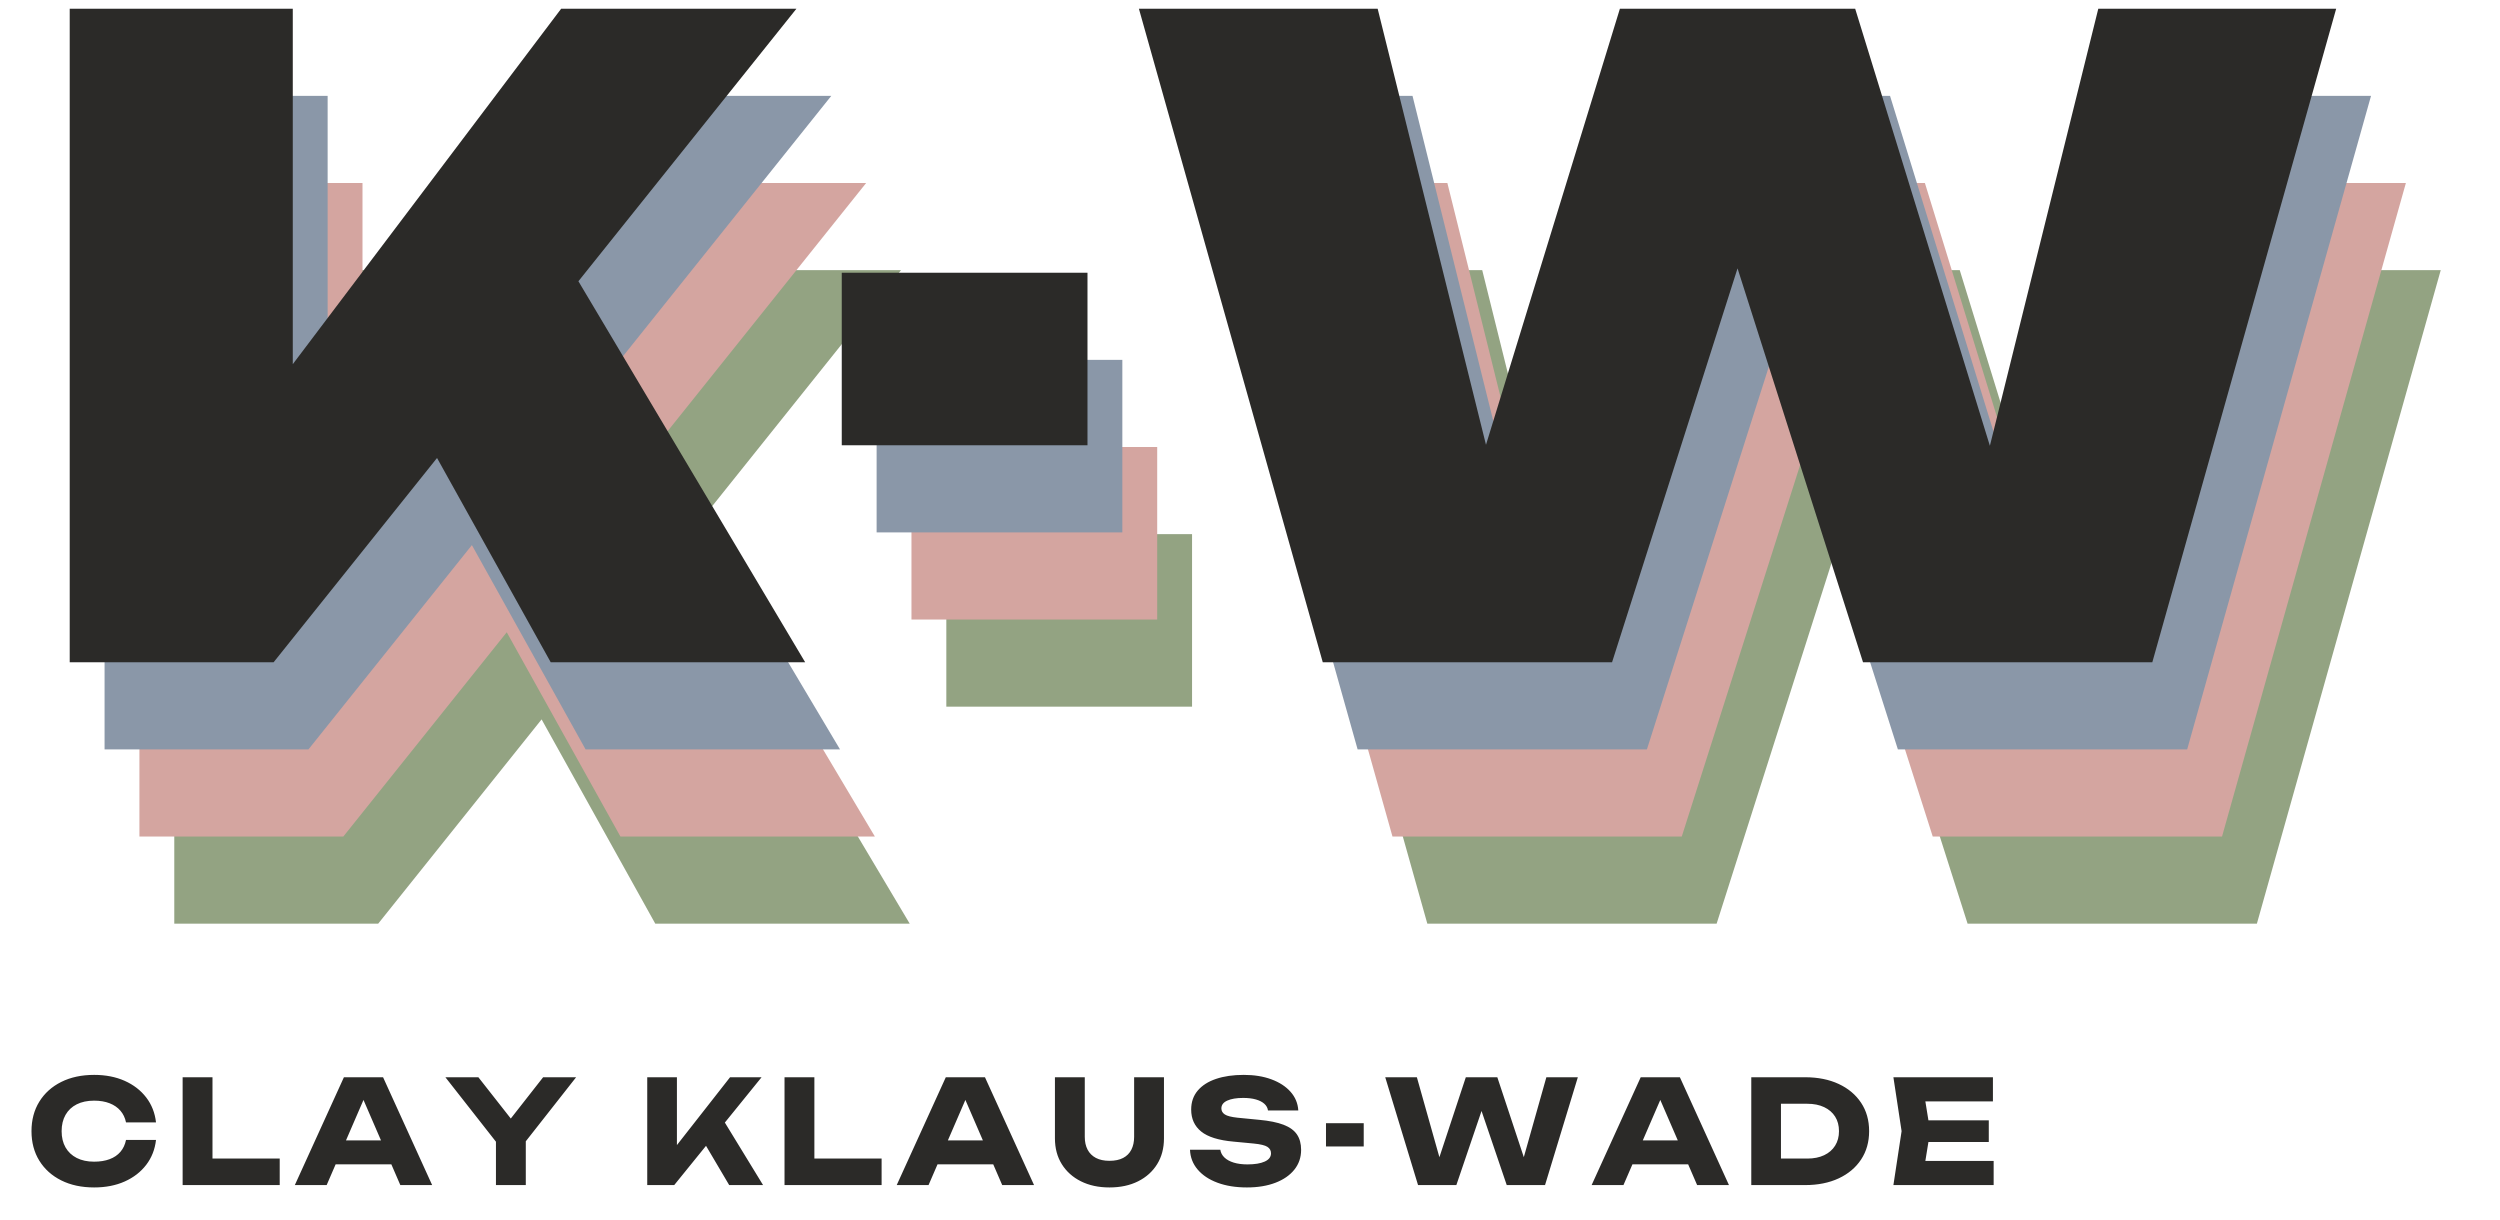
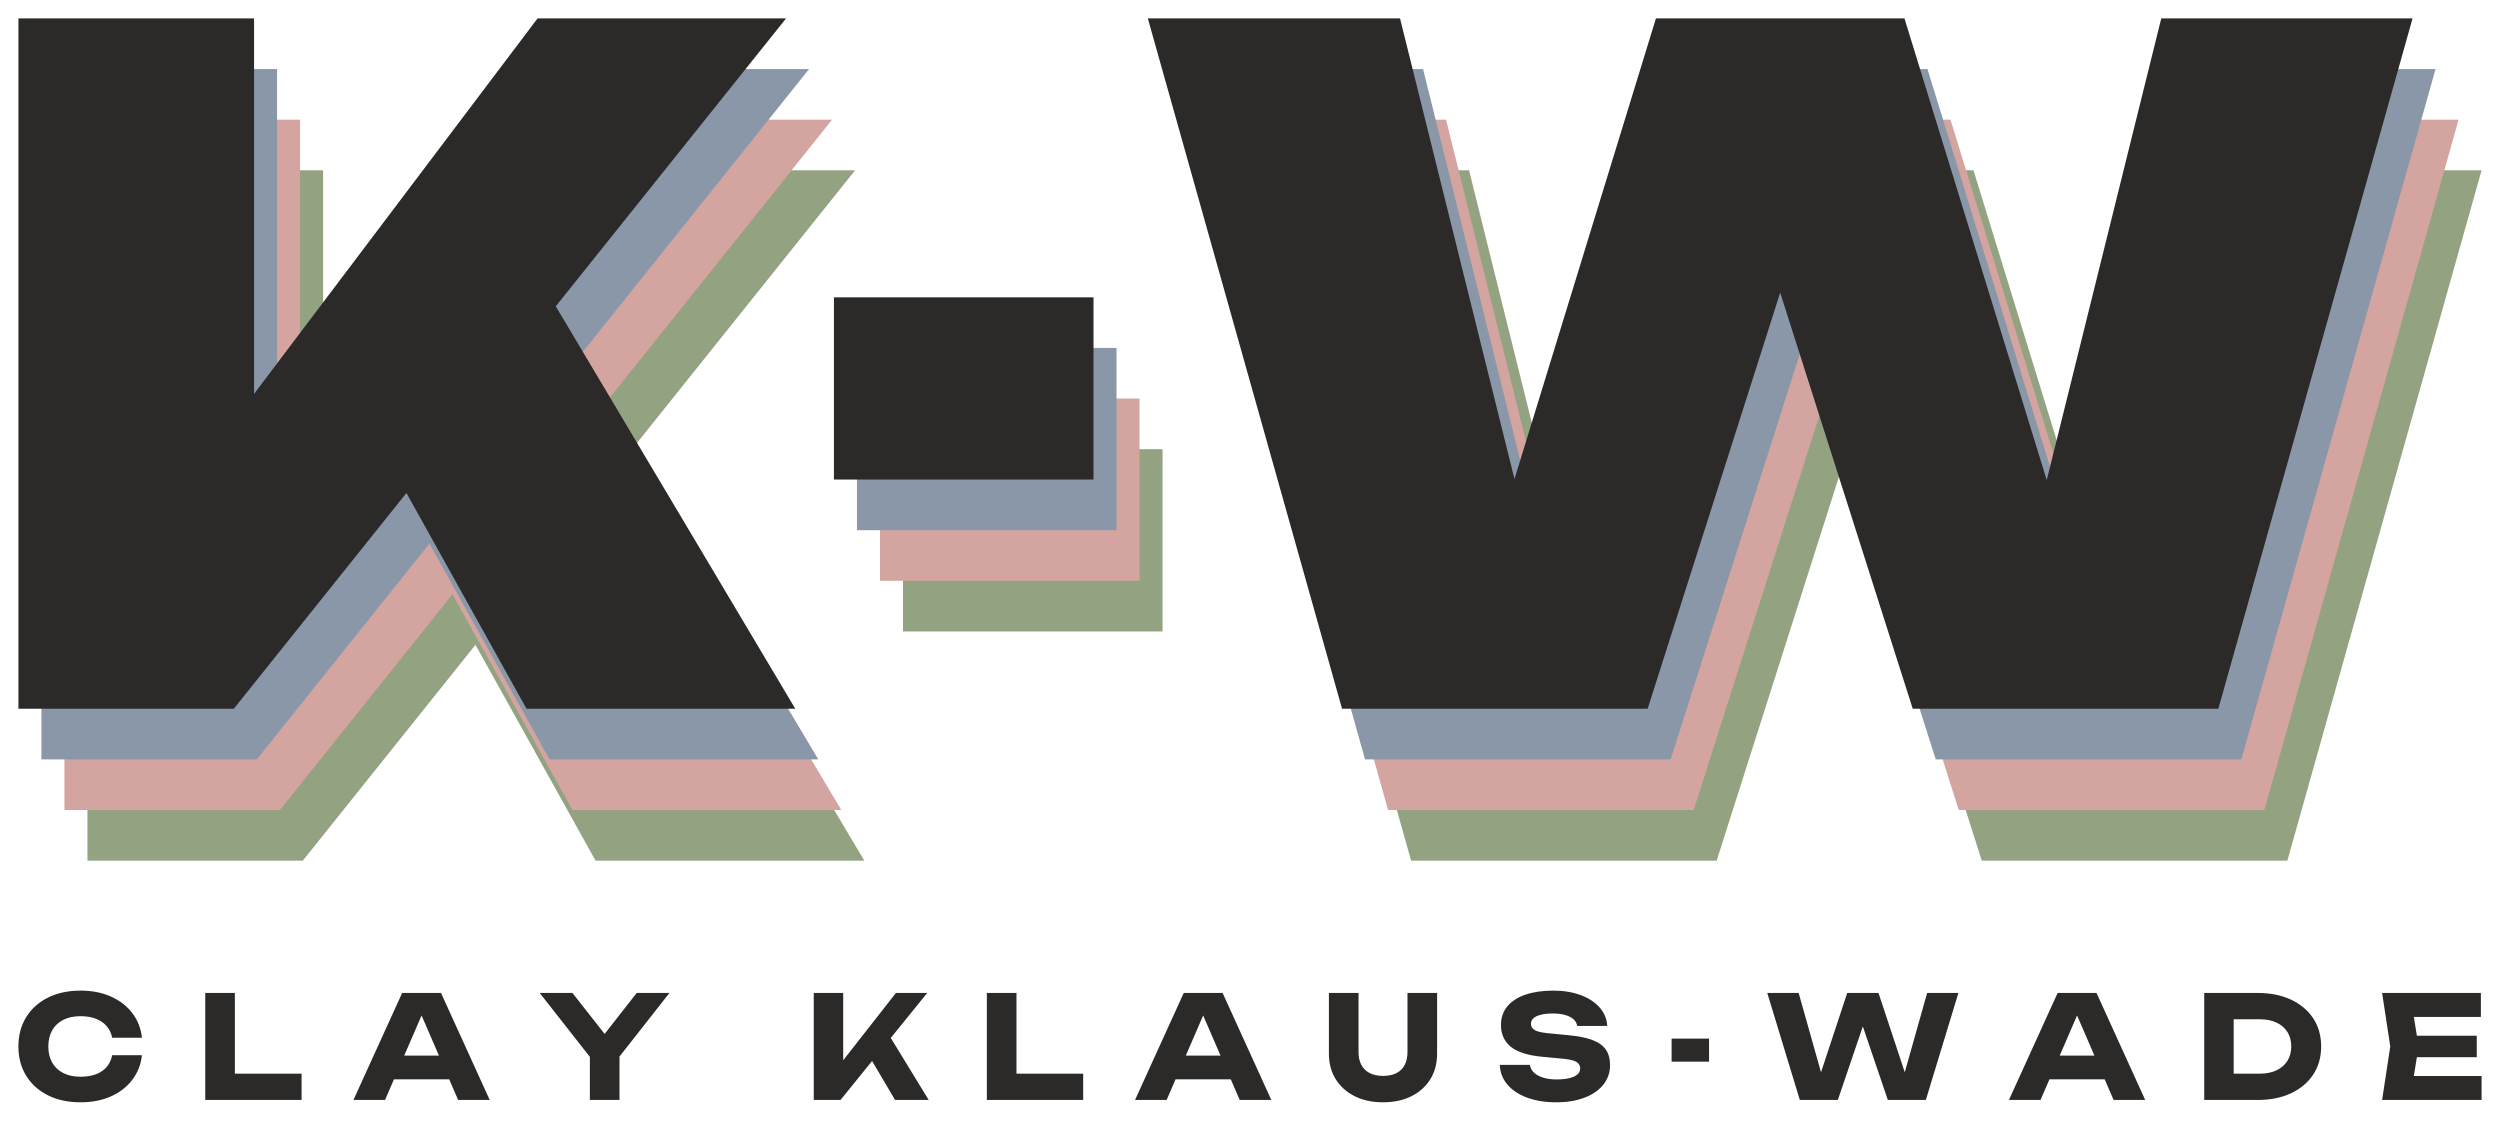
- <svg xmlns="http://www.w3.org/2000/svg" viewBox="-2 24 286.9 140" role="img" aria-label="K-W Clay Klaus-Wade">
-   <path d="M6.0 100.0V25.0H31.6V79.9L25.1 74.4L62.4 25.0H89.4L29.4 100.0ZM42.0 65.5 61.0 50.6 90.4 100.0H61.2ZM94.6 55.3H122.8V75.1H94.6ZM230.5 88.6 223.0 88.7 238.8 25.0H266.1L245.0 100.0H211.8L192.4 39.1H202.4L183.0 100.0H149.8L128.7 25.0H156.1L171.9 88.6L164.4 88.5L183.9 25.0H210.9Z" transform="translate(12 30)" fill="#93a382" />
-   <path d="M6.0 100.0V25.0H31.6V79.9L25.1 74.4L62.4 25.0H89.4L29.4 100.0ZM42.0 65.5 61.0 50.6 90.4 100.0H61.2ZM94.6 55.3H122.8V75.1H94.6ZM230.5 88.6 223.0 88.7 238.8 25.0H266.1L245.0 100.0H211.8L192.4 39.1H202.4L183.0 100.0H149.8L128.7 25.0H156.1L171.9 88.6L164.4 88.5L183.9 25.0H210.9Z" transform="translate(8 20)" fill="#d4a5a0" />
-   <path d="M6.0 100.0V25.0H31.6V79.9L25.1 74.4L62.4 25.0H89.4L29.4 100.0ZM42.0 65.5 61.0 50.6 90.4 100.0H61.2ZM94.6 55.3H122.8V75.1H94.6ZM230.5 88.6 223.0 88.7 238.8 25.0H266.1L245.0 100.0H211.8L192.4 39.1H202.4L183.0 100.0H149.8L128.7 25.0H156.1L171.9 88.6L164.4 88.5L183.9 25.0H210.9Z" transform="translate(4 10)" fill="#8a97a8" />
-   <path d="M6.0 100.0V25.0H31.6V79.9L25.1 74.4L62.4 25.0H89.4L29.4 100.0ZM42.0 65.5 61.0 50.6 90.4 100.0H61.2ZM94.6 55.3H122.8V75.1H94.6ZM230.5 88.6 223.0 88.7 238.8 25.0H266.1L245.0 100.0H211.8L192.4 39.1H202.4L183.0 100.0H149.8L128.7 25.0H156.1L171.9 88.6L164.4 88.5L183.9 25.0H210.9Z" transform="translate(0 0)" fill="#2b2a28" />
-   <path d="M15.903 154.822Q15.718 156.449 14.779 157.677Q13.84 158.904 12.309 159.588Q10.778 160.271 8.804 160.271Q6.646 160.271 5.029 159.462Q3.412 158.654 2.513 157.2Q1.614 155.746 1.614 153.812Q1.614 151.879 2.513 150.425Q3.412 148.971 5.029 148.163Q6.646 147.354 8.804 147.354Q10.778 147.354 12.309 148.037Q13.84 148.721 14.779 149.945Q15.718 151.169 15.903 152.803H12.461Q12.299 152.021 11.821 151.465Q11.342 150.908 10.578 150.61Q9.814 150.311 8.798 150.311Q7.643 150.311 6.806 150.732Q5.97 151.153 5.521 151.941Q5.072 152.73 5.072 153.812Q5.072 154.895 5.521 155.679Q5.97 156.462 6.806 156.888Q7.643 157.314 8.798 157.314Q9.814 157.314 10.578 157.028Q11.342 156.743 11.821 156.184Q12.299 155.624 12.461 154.822ZM22.385 147.625V158.482L20.847 156.957H30.1V160.0H18.959V147.625ZM35.388 157.617V154.869H43.905V157.617ZM41.961 147.625 47.594 160.0H43.941L39.219 149.084H40.209L35.487 160.0H31.834L37.467 147.625ZM54.915 160.0V153.974H58.34V160.0ZM49.113 147.625H52.898L57.383 153.337H55.855L60.33 147.625H64.115L57.726 155.756L55.518 155.792ZM72.277 160.0V147.625H75.683V157.278L74.775 156.568L81.781 147.625H85.398L75.373 160.0ZM78.198 154.096 80.692 152.021 85.57 160.0H81.682ZM91.458 147.625V158.482L89.92 156.957H99.173V160.0H88.032V147.625ZM104.461 157.617V154.869H112.978V157.617ZM111.034 147.625 116.667 160.0H113.014L108.292 149.084H109.282L104.56 160.0H100.907L106.54 147.625ZM122.489 154.469Q122.489 155.317 122.811 155.933Q123.133 156.548 123.763 156.882Q124.393 157.215 125.321 157.215Q126.265 157.215 126.892 156.886Q127.519 156.558 127.835 155.938Q128.152 155.317 128.152 154.469V147.625H131.577V154.641Q131.577 156.334 130.795 157.598Q130.013 158.862 128.609 159.566Q127.205 160.271 125.321 160.271Q123.453 160.271 122.045 159.566Q120.638 158.862 119.851 157.598Q119.064 156.334 119.064 154.641V147.625H122.489ZM134.565 155.944H138.043Q138.122 156.459 138.518 156.837Q138.914 157.215 139.584 157.421Q140.254 157.627 141.158 157.627Q142.419 157.627 143.14 157.301Q143.861 156.974 143.861 156.35Q143.861 155.882 143.448 155.613Q143.036 155.344 141.864 155.231L139.568 155.014Q136.997 154.786 135.849 153.855Q134.7 152.925 134.7 151.334Q134.7 150.047 135.449 149.159Q136.198 148.272 137.556 147.813Q138.914 147.354 140.736 147.354Q142.521 147.354 143.902 147.864Q145.283 148.374 146.1 149.291Q146.917 150.209 146.993 151.436H143.514Q143.452 150.994 143.1 150.674Q142.749 150.354 142.135 150.176Q141.521 149.998 140.666 149.998Q139.515 149.998 138.84 150.305Q138.165 150.611 138.165 151.202Q138.165 151.635 138.563 151.895Q138.96 152.156 140.02 152.268L142.488 152.509Q144.244 152.671 145.303 153.078Q146.362 153.486 146.839 154.192Q147.316 154.898 147.316 155.961Q147.316 157.258 146.54 158.228Q145.765 159.198 144.364 159.734Q142.963 160.271 141.095 160.271Q139.175 160.271 137.72 159.729Q136.264 159.188 135.438 158.211Q134.611 157.235 134.565 155.944ZM150.171 152.902H154.501V155.568H150.171ZM173.45 158.541 172.378 158.551 175.46 147.625H179.073L175.308 160.0H170.913L167.322 149.437H168.721L165.131 160.0H160.735L156.97 147.625H160.6L163.676 158.541L162.616 158.525L166.217 147.625H169.833ZM184.209 157.617V154.869H192.726V157.617ZM190.783 147.625 196.416 160.0H192.763L188.04 149.084H189.03L184.308 160.0H180.655L186.288 147.625ZM205.155 147.625Q207.356 147.625 209.008 148.396Q210.659 149.166 211.58 150.555Q212.501 151.945 212.501 153.812Q212.501 155.67 211.58 157.065Q210.659 158.459 209.008 159.229Q207.356 160.0 205.155 160.0H198.977V147.625ZM202.383 158.558 200.753 156.957H205.412Q206.524 156.957 207.341 156.57Q208.158 156.182 208.6 155.474Q209.042 154.766 209.042 153.812Q209.042 152.842 208.6 152.143Q208.158 151.443 207.341 151.055Q206.524 150.668 205.412 150.668H200.753L202.383 149.067ZM226.233 152.568V155.057H217.181V152.568ZM219.507 153.812 218.702 158.786 217.316 157.228H226.791V160.0H215.287L216.227 153.812L215.287 147.625H226.708V150.397H217.316L218.702 148.839Z" fill="#2b2a28" />
+ <svg xmlns="http://www.w3.org/2000/svg" viewBox="4.0 23.0 271.6 123.5" role="img" aria-label="K-W Clay Klaus-Wade">
+   <path d="M6.0 100.0V25.0H31.6V79.9L25.1 74.4L62.4 25.0H89.4L29.4 100.0ZM42.0 65.5 61.0 50.6 90.4 100.0H61.2ZM94.6 55.3H122.8V75.1H94.6ZM230.5 88.6 223.0 88.7 238.8 25.0H266.1L245.0 100.0H211.8L192.4 39.1H202.4L183.0 100.0H149.8L128.7 25.0H156.1L171.9 88.6L164.4 88.5L183.9 25.0H210.9Z" transform="translate(7.5 16.5)" fill="#93a382" />
+   <path d="M6.0 100.0V25.0H31.6V79.9L25.1 74.4L62.4 25.0H89.4L29.4 100.0ZM42.0 65.5 61.0 50.6 90.4 100.0H61.2ZM94.6 55.3H122.8V75.1H94.6ZM230.5 88.6 223.0 88.7 238.8 25.0H266.1L245.0 100.0H211.8L192.4 39.1H202.4L183.0 100.0H149.8L128.7 25.0H156.1L171.9 88.6L164.4 88.5L183.9 25.0H210.9Z" transform="translate(5.0 11.0)" fill="#d4a5a0" />
+   <path d="M6.0 100.0V25.0H31.6V79.9L25.1 74.4L62.4 25.0H89.4L29.4 100.0ZM42.0 65.5 61.0 50.6 90.4 100.0H61.2ZM94.6 55.3H122.8V75.1H94.6ZM230.5 88.6 223.0 88.7 238.8 25.0H266.1L245.0 100.0H211.8L192.4 39.1H202.4L183.0 100.0H149.8L128.7 25.0H156.1L171.9 88.6L164.4 88.5L183.9 25.0H210.9Z" transform="translate(2.5 5.5)" fill="#8a97a8" />
+   <path d="M6.0 100.0V25.0H31.6V79.9L25.1 74.4L62.4 25.0H89.4L29.4 100.0ZM42.0 65.5 61.0 50.6 90.4 100.0H61.2ZM94.6 55.3H122.8V75.1H94.6ZM230.5 88.6 223.0 88.7 238.8 25.0H266.1L245.0 100.0H211.8L192.4 39.1H202.4L183.0 100.0H149.8L128.7 25.0H156.1L171.9 88.6L164.4 88.5L183.9 25.0H210.9Z" transform="translate(0.0 0.0)" fill="#2b2a28" />
+   <path d="M19.423 137.636Q19.249 139.164 18.367 140.318Q17.485 141.471 16.047 142.113Q14.609 142.754 12.755 142.754Q10.727 142.754 9.208 141.995Q7.689 141.235 6.845 139.87Q6.0 138.504 6.0 136.688Q6.0 134.871 6.845 133.505Q7.689 132.14 9.208 131.38Q10.727 130.621 12.755 130.621Q14.609 130.621 16.047 131.262Q17.485 131.904 18.367 133.054Q19.249 134.204 19.423 135.739H16.19Q16.038 135.004 15.588 134.482Q15.139 133.959 14.421 133.679Q13.704 133.398 12.749 133.398Q11.664 133.398 10.878 133.794Q10.092 134.189 9.67 134.93Q9.249 135.671 9.249 136.688Q9.249 137.704 9.67 138.441Q10.092 139.177 10.878 139.577Q11.664 139.977 12.749 139.977Q13.704 139.977 14.421 139.708Q15.139 139.44 15.588 138.915Q16.038 138.389 16.19 137.636ZM29.517 130.875V141.074L28.073 139.642H36.765V142.5H26.299V130.875ZM45.737 140.262V137.68H53.738V140.262ZM51.912 130.875 57.204 142.5H53.772L49.336 132.245H50.266L45.83 142.5H42.398L47.69 130.875ZM68.085 142.5V136.839H71.303V142.5ZM62.636 130.875H66.191L70.404 136.241H68.969L73.173 130.875H76.728L70.727 138.513L68.653 138.547ZM92.406 142.5V130.875H95.605V139.943L94.753 139.276L101.334 130.875H104.732L95.314 142.5ZM97.967 136.954 100.311 135.004 104.893 142.5H101.241ZM114.429 130.875V141.074L112.984 139.642H121.677V142.5H111.211V130.875ZM130.649 140.262V137.68H138.65V140.262ZM136.824 130.875 142.116 142.5H138.684L134.248 132.245H135.178L130.742 142.5H127.31L132.602 130.875ZM151.59 137.304Q151.59 138.101 151.892 138.679Q152.194 139.257 152.786 139.571Q153.379 139.884 154.25 139.884Q155.136 139.884 155.725 139.575Q156.314 139.267 156.612 138.684Q156.91 138.101 156.91 137.304V130.875H160.127V137.466Q160.127 139.056 159.393 140.243Q158.658 141.43 157.339 142.092Q156.02 142.754 154.25 142.754Q152.495 142.754 151.173 142.092Q149.851 141.43 149.111 140.243Q148.372 139.056 148.372 137.466V130.875H151.59ZM166.939 138.69H170.206Q170.28 139.174 170.652 139.529Q171.024 139.884 171.654 140.077Q172.283 140.271 173.132 140.271Q174.317 140.271 174.994 139.964Q175.671 139.657 175.671 139.071Q175.671 138.631 175.284 138.379Q174.896 138.126 173.796 138.02L171.638 137.816Q169.223 137.602 168.144 136.728Q167.066 135.854 167.066 134.359Q167.066 133.15 167.769 132.316Q168.473 131.483 169.749 131.052Q171.024 130.621 172.736 130.621Q174.413 130.621 175.71 131.1Q177.007 131.579 177.775 132.44Q178.542 133.302 178.613 134.455H175.346Q175.287 134.04 174.957 133.739Q174.627 133.439 174.05 133.271Q173.473 133.104 172.67 133.104Q171.589 133.104 170.955 133.392Q170.321 133.68 170.321 134.235Q170.321 134.642 170.694 134.886Q171.068 135.131 172.063 135.237L174.382 135.463Q176.031 135.615 177.026 135.998Q178.021 136.381 178.469 137.044Q178.917 137.707 178.917 138.706Q178.917 139.924 178.188 140.835Q177.46 141.747 176.144 142.25Q174.828 142.754 173.073 142.754Q171.269 142.754 169.902 142.246Q168.535 141.737 167.759 140.82Q166.982 139.902 166.939 138.69ZM185.604 135.832H189.671V138.337H185.604ZM211.477 141.13 210.47 141.139 213.365 130.875H216.76L213.223 142.5H209.094L205.721 132.577H207.035L203.662 142.5H199.533L195.996 130.875H199.406L202.295 141.13L201.3 141.114L204.682 130.875H208.08ZM225.589 140.262V137.68H233.59V140.262ZM231.764 130.875 237.056 142.5H233.624L229.188 132.245H230.118L225.682 142.5H222.25L227.542 130.875ZM249.271 130.875Q251.338 130.875 252.89 131.599Q254.441 132.323 255.306 133.628Q256.171 134.933 256.171 136.688Q256.171 138.433 255.306 139.743Q254.441 141.052 252.89 141.776Q251.338 142.5 249.271 142.5H243.467V130.875ZM246.667 141.145 245.135 139.642H249.512Q250.557 139.642 251.324 139.278Q252.092 138.913 252.507 138.248Q252.922 137.583 252.922 136.688Q252.922 135.776 252.507 135.119Q252.092 134.462 251.324 134.097Q250.557 133.733 249.512 133.733H245.135L246.667 132.23ZM273.076 135.519V137.856H264.573V135.519ZM266.758 136.688 266.002 141.359 264.7 139.896H273.6V142.5H262.793L263.677 136.688L262.793 130.875H273.523V133.479H264.7L266.002 132.016Z" fill="#2b2a28" />
</svg>
